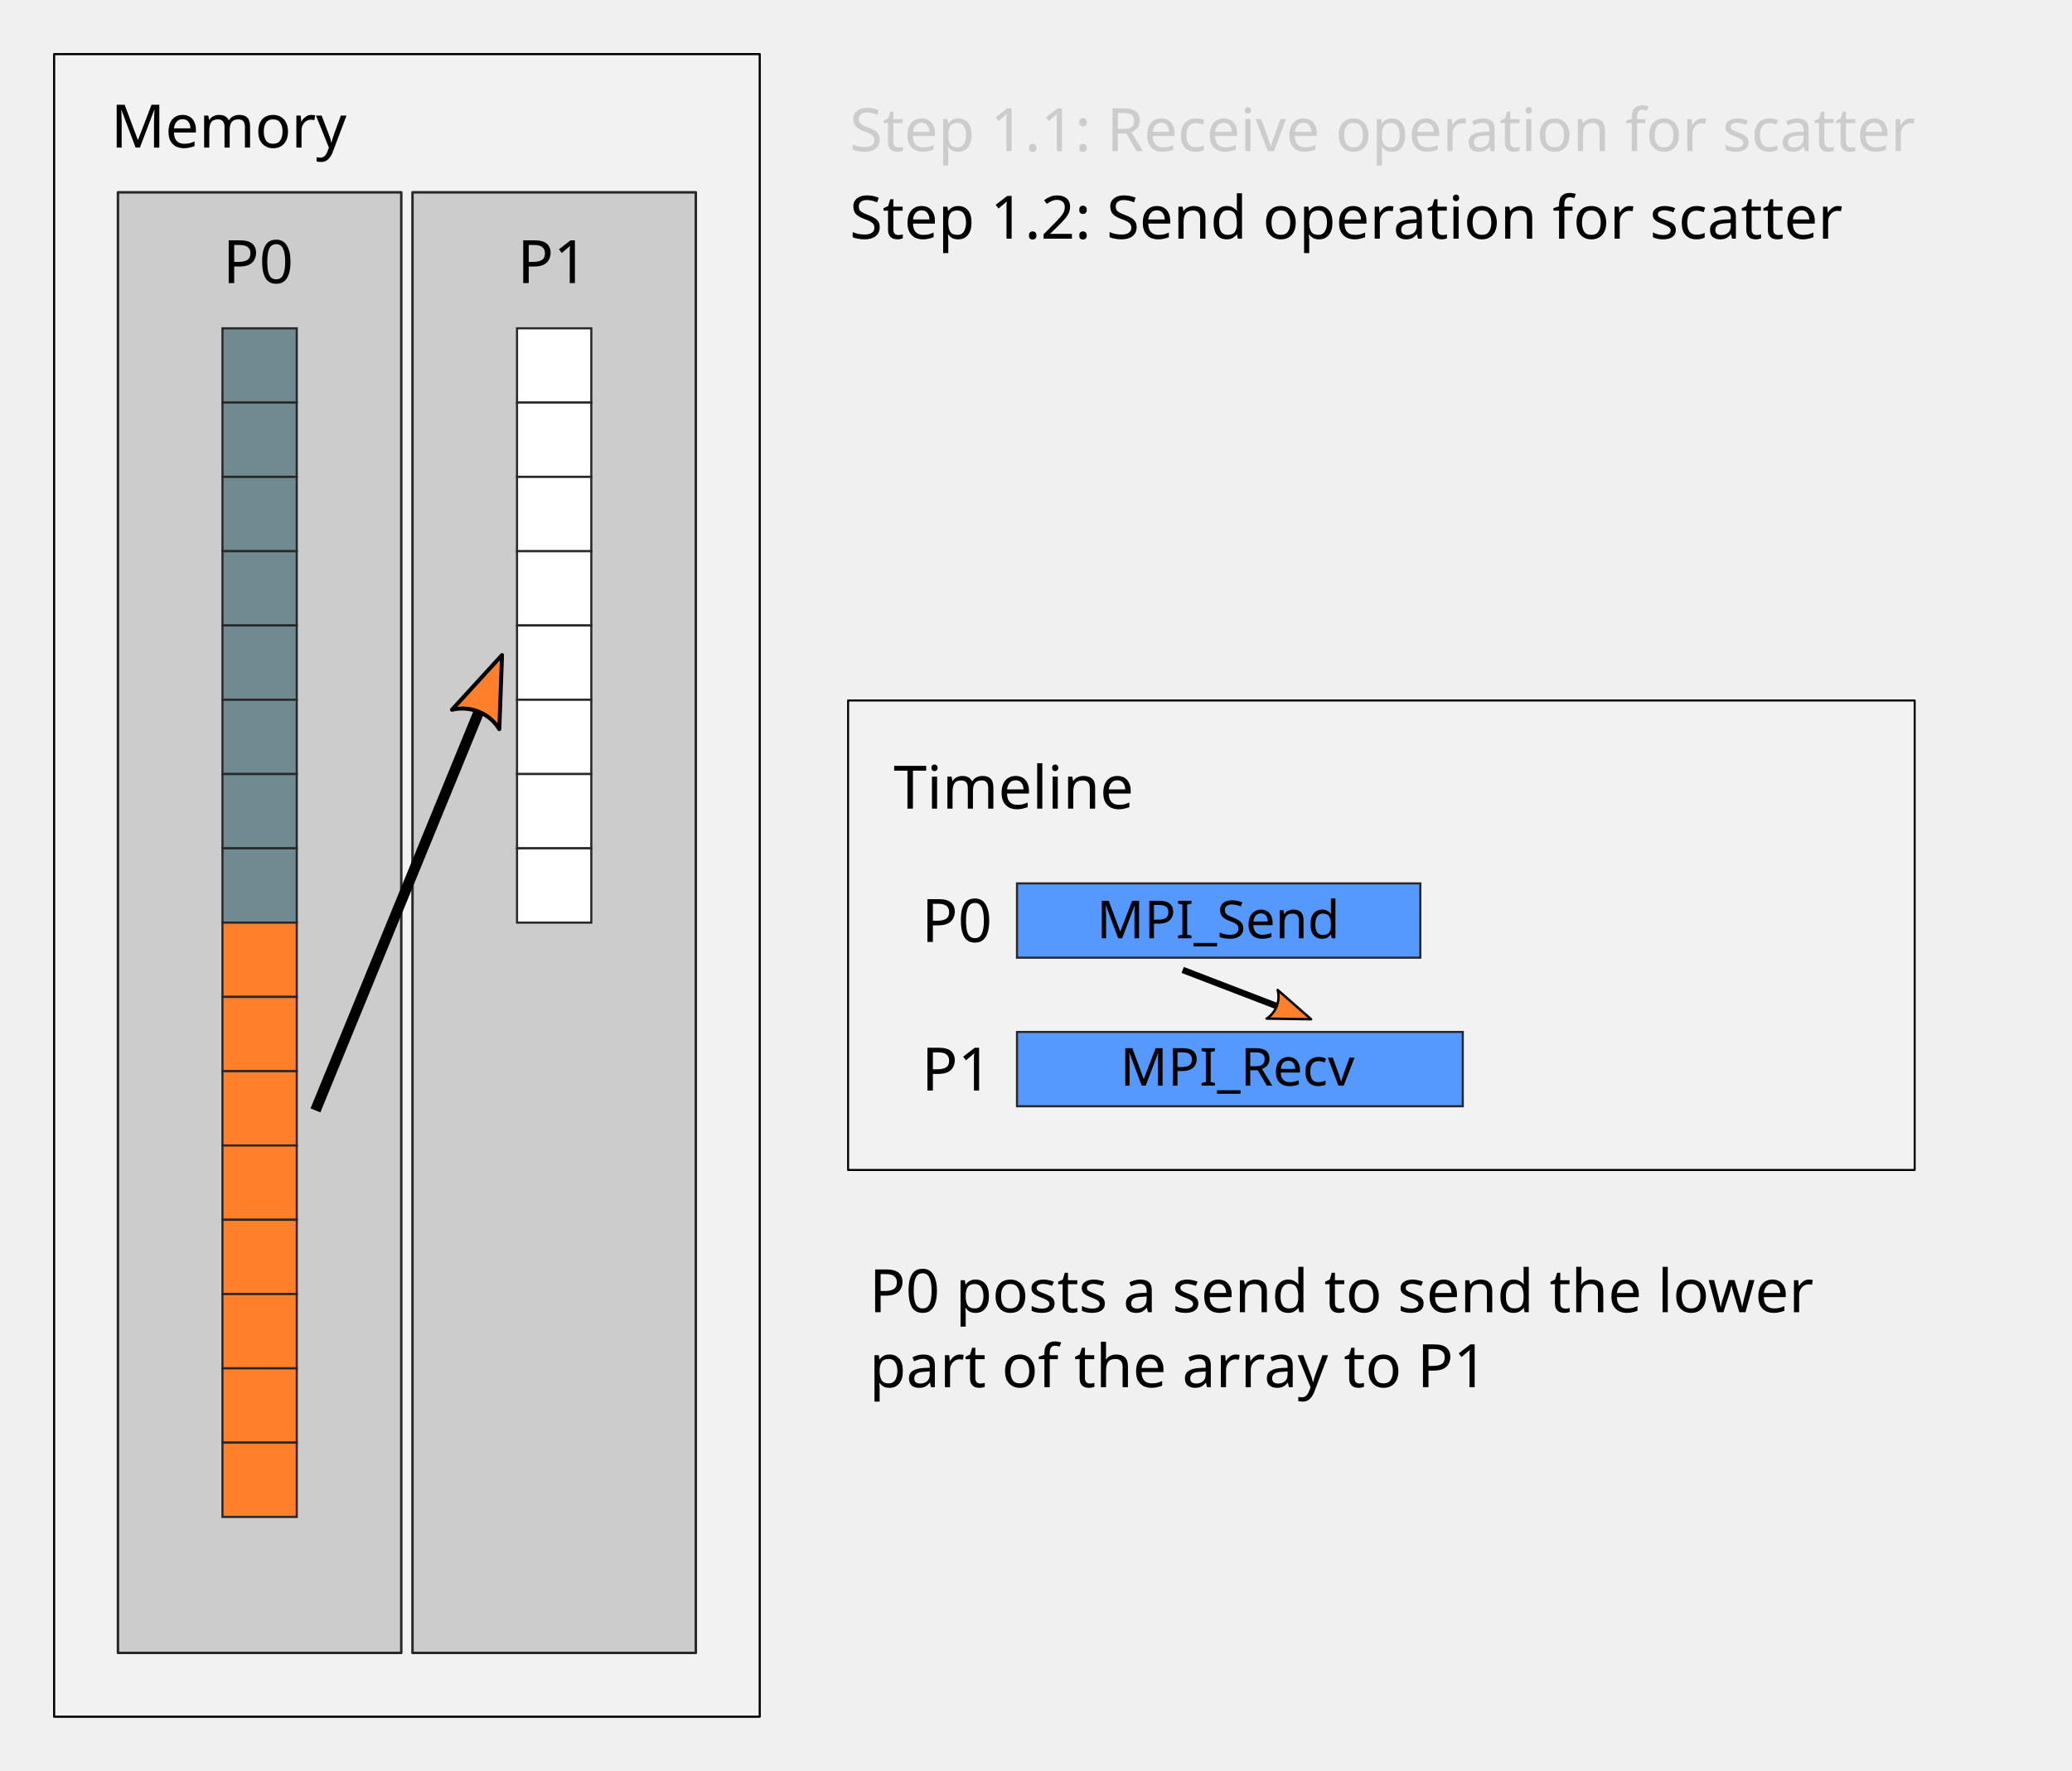
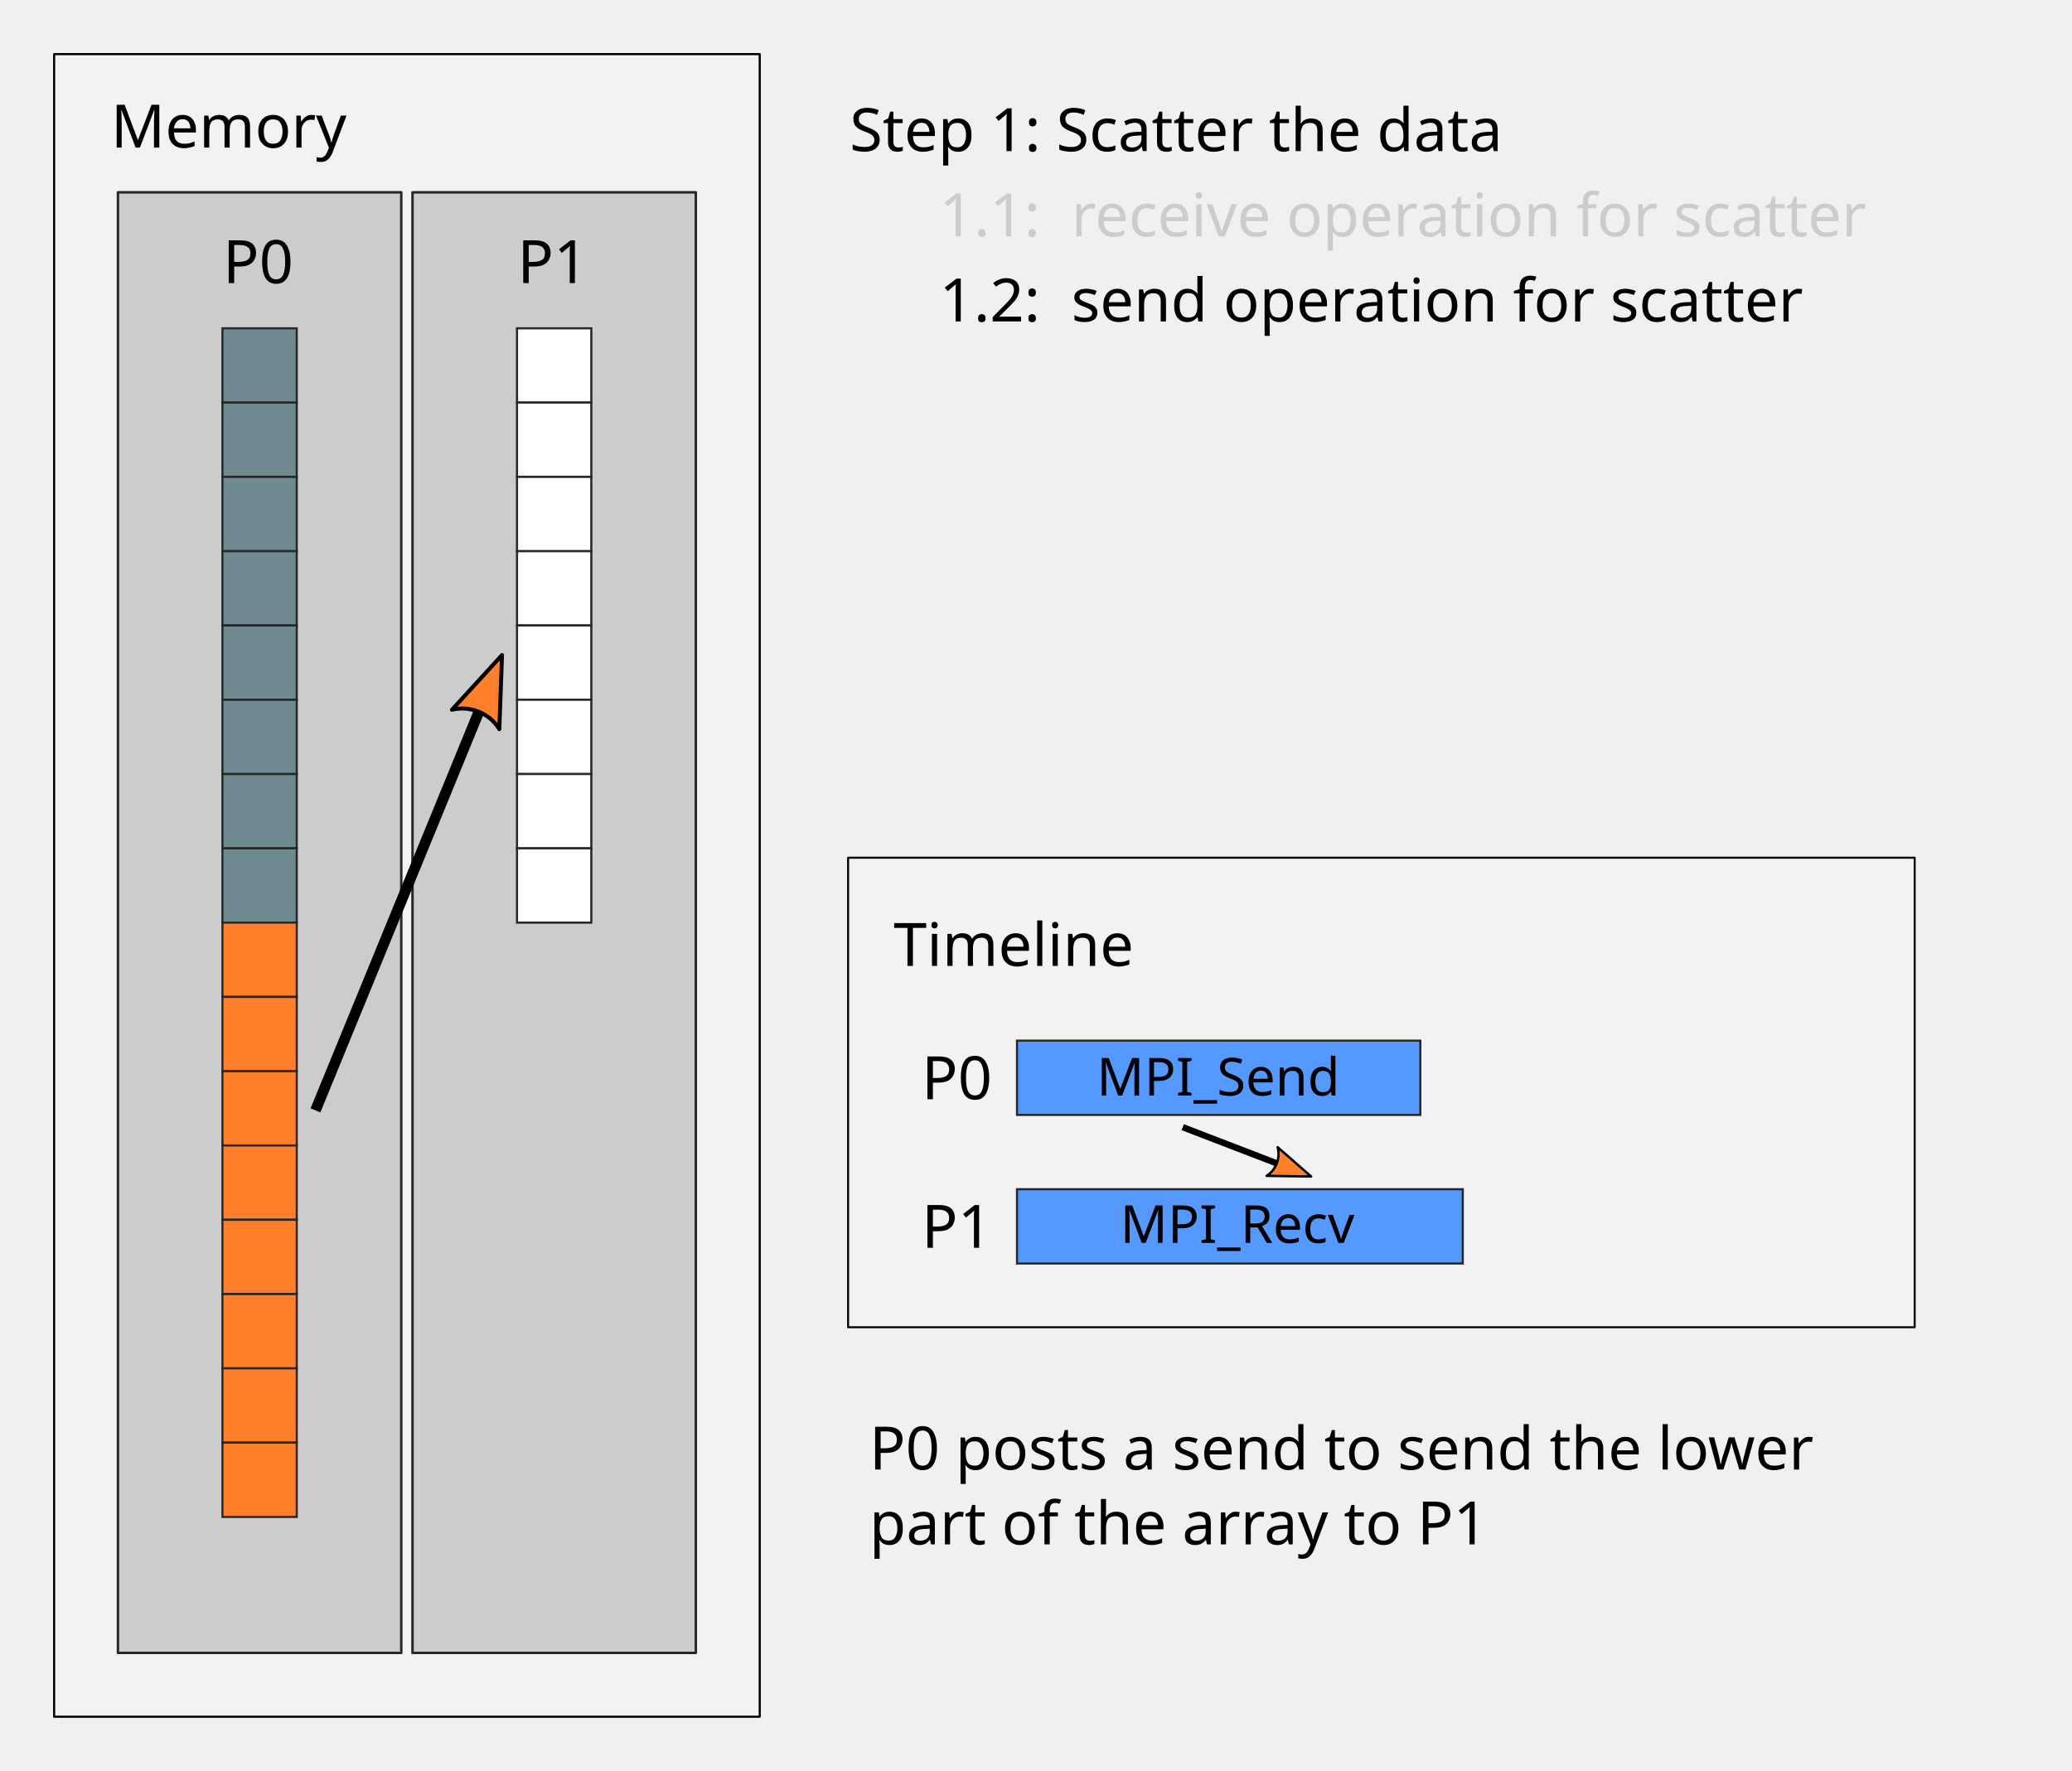
<svg xmlns="http://www.w3.org/2000/svg" width="195.221mm" height="166.861mm" viewBox="0 0 195.221 166.861" version="1.1" id="svg8">
  <defs id="defs2">
    <marker orient="auto" refY="0" refX="0" id="Arrow1Mend" style="overflow:visible">
      <path id="path899" d="M 0,0 5,-5 -12.5,0 5,5 Z" style="fill:#3f4db6;fill-opacity:1;fill-rule:evenodd;stroke:#3f4db6;stroke-width:1pt;stroke-opacity:1" transform="matrix(-0.4,0,0,-0.4,-4,0)" />
    </marker>
    <marker style="overflow:visible" id="marker4924" refX="0" refY="0" orient="auto">
      <path transform="scale(-0.6)" d="M 8.719,4.034 -2.207,0.016 8.719,-4.002 c -1.745,2.372 -1.735,5.617 -6e-7,8.035 z" style="fill:#3f4db6;fill-opacity:1;fill-rule:evenodd;stroke:#3f4db6;stroke-width:0.625;stroke-linejoin:round;stroke-opacity:1" id="path4922" />
    </marker>
    <marker style="overflow:visible" id="marker4872" refX="0" refY="0" orient="auto">
      <path transform="scale(-0.6)" d="M 8.719,4.034 -2.207,0.016 8.719,-4.002 c -1.745,2.372 -1.735,5.617 -6e-7,8.035 z" style="fill:#3f4db6;fill-opacity:1;fill-rule:evenodd;stroke:#3f4db6;stroke-width:0.625;stroke-linejoin:round;stroke-opacity:1" id="path4870" />
    </marker>
    <marker style="overflow:visible" id="marker4766" refX="0" refY="0" orient="auto">
      <path transform="scale(-0.6)" d="M 8.719,4.034 -2.207,0.016 8.719,-4.002 c -1.745,2.372 -1.735,5.617 -6e-7,8.035 z" style="fill:#3f4db6;fill-opacity:1;fill-rule:evenodd;stroke:#3f4db6;stroke-width:0.625;stroke-linejoin:round;stroke-opacity:1" id="path4764" />
    </marker>
    <marker orient="auto" refY="0" refX="0" id="Arrow2Mend" style="overflow:visible">
      <path id="path917" style="fill:#ff7f2a;fill-opacity:1;fill-rule:evenodd;stroke:#000000;stroke-width:0.625;stroke-linejoin:round;stroke-opacity:1" d="M 8.719,4.034 -2.207,0.016 8.719,-4.002 c -1.745,2.372 -1.735,5.617 -6e-7,8.035 z" transform="scale(-0.6)" />
    </marker>
    <marker orient="auto" refY="0" refX="0" id="Arrow2Mend-2" style="overflow:visible">
      <path id="path917-0" style="fill:#ffd42a;fill-opacity:1;fill-rule:evenodd;stroke:#000000;stroke-width:0.625;stroke-linejoin:round;stroke-opacity:1" d="M 8.719,4.034 -2.207,0.016 8.719,-4.002 c -1.745,2.372 -1.735,5.617 -6e-7,8.035 z" transform="scale(-0.6)" />
    </marker>
    <marker orient="auto" refY="0" refX="0" id="Arrow2Mend-9" style="overflow:visible">
      <path id="path917-7" style="fill:#ffd42a;fill-opacity:1;fill-rule:evenodd;stroke:#000000;stroke-width:0.625;stroke-linejoin:round;stroke-opacity:1" d="M 8.719,4.034 -2.207,0.016 8.719,-4.002 c -1.745,2.372 -1.735,5.617 -6e-7,8.035 z" transform="scale(-0.6)" />
    </marker>
    <marker orient="auto" refY="0" refX="0" id="Arrow2Mend-9-1" style="overflow:visible">
      <path id="path917-7-6" style="fill:#ff7f2a;fill-opacity:1;fill-rule:evenodd;stroke:#000000;stroke-width:0.625;stroke-linejoin:round;stroke-opacity:1" d="M 8.719,4.034 -2.207,0.016 8.719,-4.002 c -1.745,2.372 -1.735,5.617 -6e-7,8.035 z" transform="scale(-0.6)" />
    </marker>
  </defs>
  <g id="layer1" transform="translate(9.174208,-176.1741)">
-     <g id="g17854">
-       <rect y="242.176" x="70.733" height="44.241" width="100.49" id="rect304-7" style="fill:#f2f2f2;fill-opacity:1;stroke:#000000;stroke-width:0.19;stroke-linejoin:round;stroke-miterlimit:4;stroke-dasharray:none;stroke-dashoffset:0;stroke-opacity:1" />
-       <text id="text1400" y="252.37" x="75.011" style="font-style:normal;font-variant:normal;font-weight:normal;font-stretch:normal;font-size:5.644px;line-height:1.25;font-family:'Noto Sans';-inkscape-font-specification:'Noto Sans, Normal';font-variant-ligatures:normal;font-variant-caps:normal;font-variant-numeric:normal;text-align:start;letter-spacing:0px;word-spacing:0px;writing-mode:lr-tb;text-anchor:start;fill:#000000;fill-opacity:1;stroke:none;stroke-width:0.265" xml:space="preserve">
-         <tspan style="stroke-width:0.265" y="252.37" x="75.011" id="tspan1398">Timeline</tspan>
+     <g id="g2843">
+       <rect y="256.993" x="70.733" height="44.241" width="100.49" id="rect304-7" style="fill:#f2f2f2;fill-opacity:1;stroke:#000000;stroke-width:0.19;stroke-linejoin:round;stroke-miterlimit:4;stroke-dasharray:none;stroke-dashoffset:0;stroke-opacity:1" />
+       <text id="text1400" y="267.186" x="75.011" style="font-style:normal;font-variant:normal;font-weight:normal;font-stretch:normal;font-size:5.644px;line-height:1.25;font-family:'Noto Sans';-inkscape-font-specification:'Noto Sans, Normal';font-variant-ligatures:normal;font-variant-caps:normal;font-variant-numeric:normal;text-align:start;letter-spacing:0px;word-spacing:0px;writing-mode:lr-tb;text-anchor:start;fill:#000000;fill-opacity:1;stroke:none;stroke-width:0.265" xml:space="preserve">
+         <tspan style="stroke-width:0.265" y="267.186" x="75.011" id="tspan1398">Timeline</tspan>
      </text>
-       <g transform="translate(0,1.5875)" id="g1854">
+       <g transform="translate(0,16.40417)" id="g1854">
        <rect style="fill:#5599ff;fill-opacity:1;stroke:#282828;stroke-width:0.2;stroke-miterlimit:4;stroke-dasharray:none;stroke-dashoffset:0;stroke-opacity:1" id="rect10-1" width="38" height="7" x="86.647" y="257.825" />
        <text xml:space="preserve" style="font-style:normal;font-variant:normal;font-weight:normal;font-stretch:normal;font-size:5.644px;line-height:1.25;font-family:'Noto Sans';-inkscape-font-specification:'Noto Sans, Normal';font-variant-ligatures:normal;font-variant-caps:normal;font-variant-numeric:normal;text-align:start;letter-spacing:0px;word-spacing:0px;writing-mode:lr-tb;text-anchor:start;fill:#000000;fill-opacity:1;stroke:none;stroke-width:0.265" x="94.148" y="262.996" id="text1342">
          <tspan id="tspan1340" x="94.148" y="262.996" style="font-size:4.939px;stroke-width:0.265">MPI_Send</tspan>
        </text>
      </g>
-       <text id="text1143-2" y="264.931" x="77.661" style="font-style:normal;font-variant:normal;font-weight:normal;font-stretch:normal;font-size:5.644px;line-height:1.25;font-family:'Noto Sans';-inkscape-font-specification:'Noto Sans, Normal';font-variant-ligatures:normal;font-variant-caps:normal;font-variant-numeric:normal;text-align:start;letter-spacing:0px;word-spacing:0px;writing-mode:lr-tb;text-anchor:start;fill:#000000;fill-opacity:1;stroke:none;stroke-width:0.265" xml:space="preserve">
-         <tspan style="stroke-width:0.265" y="264.931" x="77.661" id="tspan1141-0">P0</tspan>
+       <text id="text1143-2" y="279.748" x="77.661" style="font-style:normal;font-variant:normal;font-weight:normal;font-stretch:normal;font-size:5.644px;line-height:1.25;font-family:'Noto Sans';-inkscape-font-specification:'Noto Sans, Normal';font-variant-ligatures:normal;font-variant-caps:normal;font-variant-numeric:normal;text-align:start;letter-spacing:0px;word-spacing:0px;writing-mode:lr-tb;text-anchor:start;fill:#000000;fill-opacity:1;stroke:none;stroke-width:0.265" xml:space="preserve">
+         <tspan style="stroke-width:0.265" y="279.748" x="77.661" id="tspan1141-0">P0</tspan>
      </text>
-       <text id="text1143-2-1" y="278.931" x="77.661" style="font-style:normal;font-variant:normal;font-weight:normal;font-stretch:normal;font-size:5.644px;line-height:1.25;font-family:'Noto Sans';-inkscape-font-specification:'Noto Sans, Normal';font-variant-ligatures:normal;font-variant-caps:normal;font-variant-numeric:normal;text-align:start;letter-spacing:0px;word-spacing:0px;writing-mode:lr-tb;text-anchor:start;fill:#000000;fill-opacity:1;stroke:none;stroke-width:0.265" xml:space="preserve">
-         <tspan style="stroke-width:0.265" y="278.931" x="77.661" id="tspan1141-0-1">P1</tspan>
+       <text id="text1143-2-1" y="293.748" x="77.661" style="font-style:normal;font-variant:normal;font-weight:normal;font-stretch:normal;font-size:5.644px;line-height:1.25;font-family:'Noto Sans';-inkscape-font-specification:'Noto Sans, Normal';font-variant-ligatures:normal;font-variant-caps:normal;font-variant-numeric:normal;text-align:start;letter-spacing:0px;word-spacing:0px;writing-mode:lr-tb;text-anchor:start;fill:#000000;fill-opacity:1;stroke:none;stroke-width:0.265" xml:space="preserve">
+         <tspan style="stroke-width:0.265" y="293.748" x="77.661" id="tspan1141-0-1">P1</tspan>
      </text>
-       <g transform="translate(0,1.5875)" id="g1859">
+       <g transform="translate(0,16.40417)" id="g1859">
        <rect style="fill:#5599ff;fill-opacity:1;stroke:#282828;stroke-width:0.2;stroke-miterlimit:4;stroke-dasharray:none;stroke-dashoffset:0;stroke-opacity:1" id="rect10-1-6" width="42" height="7" x="86.647" y="271.825" />
        <text xml:space="preserve" style="font-style:normal;font-variant:normal;font-weight:normal;font-stretch:normal;font-size:5.644px;line-height:1.25;font-family:'Noto Sans';-inkscape-font-specification:'Noto Sans, Normal';font-variant-ligatures:normal;font-variant-caps:normal;font-variant-numeric:normal;text-align:start;letter-spacing:0px;word-spacing:0px;writing-mode:lr-tb;text-anchor:start;fill:#000000;fill-opacity:1;stroke:none;stroke-width:0.265" x="96.362" y="276.883" id="text1342-2">
          <tspan id="tspan1340-4" x="96.362" y="276.883" style="font-size:4.939px;stroke-width:0.265">MPI_Recv</tspan>
        </text>
      </g>
-       <path id="path83" d="m 102.259,267.568 11.355,4.367" style="fill:#ff7f2a;fill-opacity:1;stroke:#000000;stroke-width:0.6;stroke-linecap:butt;stroke-linejoin:miter;stroke-miterlimit:4;stroke-dasharray:none;stroke-opacity:1;marker-end:url(#Arrow2Mend)" />
+       <path id="path83" d="m 102.259,282.385 11.355,4.367" style="fill:#ff7f2a;fill-opacity:1;stroke:#000000;stroke-width:0.6;stroke-linecap:butt;stroke-linejoin:miter;stroke-miterlimit:4;stroke-dasharray:none;stroke-opacity:1;marker-end:url(#Arrow2Mend)" />
    </g>
-     <g id="g17830">
+     <g id="g2882">
      <rect y="181.274" x="-4.074" height="156.661" width="66.481" id="rect304" style="fill:#f2f2f2;fill-opacity:1;stroke:#000000;stroke-width:0.2;stroke-linejoin:round;stroke-miterlimit:4;stroke-dasharray:none;stroke-dashoffset:0;stroke-opacity:1" />
      <rect y="194.296" x="29.691" height="137.626" width="26.694" id="rect1105-8" style="fill:#cccccc;fill-opacity:1;stroke:#282828;stroke-width:0.235;stroke-linejoin:round;stroke-miterlimit:4;stroke-dasharray:none;stroke-dashoffset:0;stroke-opacity:1" />
      <rect y="194.296" x="1.939" height="137.626" width="26.694" id="rect1105" style="fill:#cccccc;fill-opacity:1;stroke:#282828;stroke-width:0.235;stroke-linejoin:round;stroke-miterlimit:4;stroke-dasharray:none;stroke-dashoffset:0;stroke-opacity:1" />
-       <g id="g17791">
+       <g id="g2412">
        <rect style="fill:#ffffff;fill-opacity:1;stroke:#282828;stroke-width:0.2;stroke-miterlimit:4;stroke-dasharray:none;stroke-dashoffset:0;stroke-opacity:1" id="rect10" width="7" height="7" x="39.538" y="207.109" />
        <rect style="fill:#ffffff;fill-opacity:1;stroke:#282828;stroke-width:0.2;stroke-miterlimit:4;stroke-dasharray:none;stroke-dashoffset:0;stroke-opacity:1" id="rect10-9" width="7" height="7" x="39.538" y="214.109" />
        <rect style="fill:#ffffff;fill-opacity:1;stroke:#282828;stroke-width:0.2;stroke-miterlimit:4;stroke-dasharray:none;stroke-dashoffset:0;stroke-opacity:1" id="rect10-4" width="7" height="7" x="39.538" y="221.109" />
        <rect style="fill:#ffffff;fill-opacity:1;stroke:#282828;stroke-width:0.2;stroke-miterlimit:4;stroke-dasharray:none;stroke-dashoffset:0;stroke-opacity:1" id="rect10-6" width="7" height="7" x="39.538" y="228.109" />
        <rect style="fill:#ffffff;fill-opacity:1;stroke:#282828;stroke-width:0.2;stroke-miterlimit:4;stroke-dasharray:none;stroke-dashoffset:0;stroke-opacity:1" id="rect10-9-9" width="7" height="7" x="39.538" y="235.109" />
        <rect style="fill:#ffffff;fill-opacity:1;stroke:#282828;stroke-width:0.2;stroke-miterlimit:4;stroke-dasharray:none;stroke-dashoffset:0;stroke-opacity:1" id="rect10-4-2" width="7" height="7" x="39.538" y="242.109" />
        <rect style="fill:#ffffff;fill-opacity:1;stroke:#282828;stroke-width:0.2;stroke-miterlimit:4;stroke-dasharray:none;stroke-dashoffset:0;stroke-opacity:1" id="rect10-71" width="7" height="7" x="39.538" y="249.109" />
        <rect style="fill:#ffffff;fill-opacity:1;stroke:#282828;stroke-width:0.2;stroke-miterlimit:4;stroke-dasharray:none;stroke-dashoffset:0;stroke-opacity:1" id="rect10-9-2" width="7" height="7" x="39.538" y="256.109" />
      </g>
      <g id="g1328">
        <rect style="fill:#6f8a91;fill-opacity:1;stroke:#282828;stroke-width:0.2;stroke-miterlimit:4;stroke-dasharray:none;stroke-dashoffset:0;stroke-opacity:1" id="rect10-7" width="7" height="7" x="11.786" y="207.109" />
        <rect style="fill:#6f8a91;fill-opacity:1;stroke:#282828;stroke-width:0.2;stroke-miterlimit:4;stroke-dasharray:none;stroke-dashoffset:0;stroke-opacity:1" id="rect10-7-6" width="7" height="7" x="11.786" y="214.109" />
        <rect style="fill:#6f8a91;fill-opacity:1;stroke:#282828;stroke-width:0.2;stroke-miterlimit:4;stroke-dasharray:none;stroke-dashoffset:0;stroke-opacity:1" id="rect10-7-3" width="7" height="7" x="11.786" y="221.109" />
        <rect style="fill:#6f8a91;fill-opacity:1;stroke:#282828;stroke-width:0.2;stroke-miterlimit:4;stroke-dasharray:none;stroke-dashoffset:0;stroke-opacity:1" id="rect10-7-1" width="7" height="7" x="11.786" y="228.109" />
        <rect style="fill:#6f8a91;fill-opacity:1;stroke:#282828;stroke-width:0.2;stroke-miterlimit:4;stroke-dasharray:none;stroke-dashoffset:0;stroke-opacity:1" id="rect10-7-6-9" width="7" height="7" x="11.786" y="235.109" />
        <rect style="fill:#6f8a91;fill-opacity:1;stroke:#282828;stroke-width:0.2;stroke-miterlimit:4;stroke-dasharray:none;stroke-dashoffset:0;stroke-opacity:1" id="rect10-7-3-7" width="7" height="7" x="11.786" y="242.109" />
        <rect style="fill:#6f8a91;fill-opacity:1;stroke:#282828;stroke-width:0.2;stroke-miterlimit:4;stroke-dasharray:none;stroke-dashoffset:0;stroke-opacity:1" id="rect10-7-5" width="7" height="7" x="11.786" y="249.109" />
        <rect style="fill:#6f8a91;fill-opacity:1;stroke:#282828;stroke-width:0.2;stroke-miterlimit:4;stroke-dasharray:none;stroke-dashoffset:0;stroke-opacity:1" id="rect10-7-6-2" width="7" height="7" x="11.786" y="256.109" />
      </g>
      <g id="g1338">
        <rect style="fill:#ff7f2a;fill-opacity:1;stroke:#282828;stroke-width:0.2;stroke-miterlimit:4;stroke-dasharray:none;stroke-dashoffset:0;stroke-opacity:1" id="rect10-7-3-70" width="7" height="7" x="11.786" y="263.109" />
        <rect style="fill:#ff7f2a;fill-opacity:1;stroke:#282828;stroke-width:0.2;stroke-miterlimit:4;stroke-dasharray:none;stroke-dashoffset:0;stroke-opacity:1" id="rect10-7-1-4" width="7" height="7" x="11.786" y="270.109" />
        <rect style="fill:#ff7f2a;fill-opacity:1;stroke:#282828;stroke-width:0.2;stroke-miterlimit:4;stroke-dasharray:none;stroke-dashoffset:0;stroke-opacity:1" id="rect10-7-6-9-1" width="7" height="7" x="11.786" y="277.109" />
        <rect style="fill:#ff7f2a;fill-opacity:1;stroke:#282828;stroke-width:0.2;stroke-miterlimit:4;stroke-dasharray:none;stroke-dashoffset:0;stroke-opacity:1" id="rect10-7-3-7-1" width="7" height="7" x="11.786" y="284.109" />
        <rect style="fill:#ff7f2a;fill-opacity:1;stroke:#282828;stroke-width:0.2;stroke-miterlimit:4;stroke-dasharray:none;stroke-dashoffset:0;stroke-opacity:1" id="rect10-7-37" width="7" height="7" x="11.786" y="291.109" />
        <rect style="fill:#ff7f2a;fill-opacity:1;stroke:#282828;stroke-width:0.2;stroke-miterlimit:4;stroke-dasharray:none;stroke-dashoffset:0;stroke-opacity:1" id="rect10-7-6-7" width="7" height="7" x="11.786" y="298.109" />
        <rect style="fill:#ff7f2a;fill-opacity:1;stroke:#282828;stroke-width:0.2;stroke-miterlimit:4;stroke-dasharray:none;stroke-dashoffset:0;stroke-opacity:1" id="rect10-7-3-3" width="7" height="7" x="11.786" y="305.109" />
        <rect style="fill:#ff7f2a;fill-opacity:1;stroke:#282828;stroke-width:0.2;stroke-miterlimit:4;stroke-dasharray:none;stroke-dashoffset:0;stroke-opacity:1" id="rect10-7-1-5" width="7" height="7" x="11.786" y="312.109" />
      </g>
      <text id="text1143" y="202.848" x="11.827" style="font-style:normal;font-variant:normal;font-weight:normal;font-stretch:normal;font-size:5.644px;line-height:1.25;font-family:'Noto Sans';-inkscape-font-specification:'Noto Sans, Normal';font-variant-ligatures:normal;font-variant-caps:normal;font-variant-numeric:normal;text-align:start;letter-spacing:0px;word-spacing:0px;writing-mode:lr-tb;text-anchor:start;fill:#000000;fill-opacity:1;stroke:none;stroke-width:0.265" xml:space="preserve">
        <tspan style="stroke-width:0.265" y="202.848" x="11.827" id="tspan1141">P0</tspan>
      </text>
      <text id="text1143-8" y="202.848" x="39.579" style="font-style:normal;font-variant:normal;font-weight:normal;font-stretch:normal;font-size:5.644px;line-height:1.25;font-family:'Noto Sans';-inkscape-font-specification:'Noto Sans, Normal';font-variant-ligatures:normal;font-variant-caps:normal;font-variant-numeric:normal;text-align:start;letter-spacing:0px;word-spacing:0px;writing-mode:lr-tb;text-anchor:start;fill:#000000;fill-opacity:1;stroke:none;stroke-width:0.265" xml:space="preserve">
        <tspan style="stroke-width:0.265" y="202.848" x="39.579" id="tspan1141-9">P1</tspan>
      </text>
      <path id="path83-2-8" d="m 20.548,280.802 17.084,-41.675" style="fill:#ff7f2a;fill-opacity:1;stroke:#000000;stroke-width:1;stroke-linecap:butt;stroke-linejoin:miter;stroke-miterlimit:4;stroke-dasharray:none;stroke-opacity:1;marker-end:url(#Arrow2Mend-9-1)" />
      <text id="text1268" y="190.08" x="1.273" style="font-style:normal;font-variant:normal;font-weight:normal;font-stretch:normal;font-size:5.644px;line-height:1.25;font-family:'Noto Sans';-inkscape-font-specification:'Noto Sans, Normal';font-variant-ligatures:normal;font-variant-caps:normal;font-variant-numeric:normal;text-align:start;letter-spacing:0px;word-spacing:0px;writing-mode:lr-tb;text-anchor:start;fill:#000000;fill-opacity:1;stroke:none;stroke-width:0.265" xml:space="preserve">
        <tspan style="stroke-width:0.265" y="190.08" x="1.273" id="tspan1266">Memory</tspan>
      </text>
    </g>
-     <text xml:space="preserve" style="font-style:normal;font-variant:normal;font-weight:normal;font-stretch:normal;font-size:5.644px;line-height:1.25;font-family:'Noto Sans';-inkscape-font-specification:'Noto Sans, Normal';font-variant-ligatures:normal;font-variant-caps:normal;font-variant-numeric:normal;text-align:start;letter-spacing:0px;word-spacing:0px;writing-mode:lr-tb;text-anchor:start;fill:#cccccc;fill-opacity:1;stroke:none;stroke-width:0.265" x="70.881" y="190.414" id="text1645">
-       <tspan id="tspan1643" x="70.881" y="190.414" style="fill:#cccccc;stroke-width:0.265">Step 1.1: Receive operation for scatter</tspan>
+     <text xml:space="preserve" style="font-style:normal;font-variant:normal;font-weight:normal;font-stretch:normal;font-size:5.644px;line-height:1.25;font-family:'Noto Sans';-inkscape-font-specification:'Noto Sans, Normal';font-variant-ligatures:normal;font-variant-caps:normal;font-variant-numeric:normal;text-align:start;letter-spacing:0px;word-spacing:0px;writing-mode:lr-tb;text-anchor:start;fill:#000000;fill-opacity:1;stroke:none;stroke-width:0.265" x="70.881" y="190.414" id="text1645">
+       <tspan id="tspan1643" x="70.881" y="190.414" style="stroke-width:0.265">Step 1: Scatter the data</tspan>
    </text>
-     <text xml:space="preserve" style="font-style:normal;font-variant:normal;font-weight:normal;font-stretch:normal;font-size:5.644px;line-height:1.25;font-family:'Noto Sans';-inkscape-font-specification:'Noto Sans, Normal';font-variant-ligatures:normal;font-variant-caps:normal;font-variant-numeric:normal;text-align:start;letter-spacing:0px;word-spacing:0px;writing-mode:lr-tb;text-anchor:start;fill:#000000;fill-opacity:1;stroke:none;stroke-width:0.265" x="70.881" y="198.662" id="text1645-8">
-       <tspan id="tspan1643-3" x="70.881" y="198.662" style="stroke-width:0.265">Step 1.2: Send operation for scatter</tspan>
+     <text xml:space="preserve" style="font-style:normal;font-variant:normal;font-weight:normal;font-stretch:normal;font-size:5.644px;line-height:1.25;font-family:'Noto Sans';-inkscape-font-specification:'Noto Sans, Normal';font-variant-ligatures:normal;font-variant-caps:normal;font-variant-numeric:normal;text-align:start;letter-spacing:0px;word-spacing:0px;writing-mode:lr-tb;text-anchor:start;fill:#000000;fill-opacity:1;stroke:none;stroke-width:0.265" x="79.347" y="206.464" id="text1645-8">
+       <tspan id="tspan1643-3" x="79.347" y="206.464" style="stroke-width:0.265">1.2:  send operation for scatter</tspan>
    </text>
-     <text xml:space="preserve" style="font-style:normal;font-variant:normal;font-weight:normal;font-stretch:normal;font-size:5.644px;line-height:1.25;font-family:'Noto Sans';-inkscape-font-specification:'Noto Sans, Normal';font-variant-ligatures:normal;font-variant-caps:normal;font-variant-numeric:normal;text-align:start;letter-spacing:0px;word-spacing:0px;writing-mode:lr-tb;text-anchor:start;fill:#000000;fill-opacity:1;stroke:none;stroke-width:0.265" x="72.736" y="299.823" id="text1709">
-       <tspan id="tspan1707" x="72.736" y="299.823" style="stroke-width:0.265">P0 posts a send to send the lower</tspan>
-       <tspan x="72.736" y="306.879" style="stroke-width:0.265" id="tspan17856">part of the array to P1</tspan>
+     <text xml:space="preserve" style="font-style:normal;font-variant:normal;font-weight:normal;font-stretch:normal;font-size:5.644px;line-height:1.25;font-family:'Noto Sans';-inkscape-font-specification:'Noto Sans, Normal';font-variant-ligatures:normal;font-variant-caps:normal;font-variant-numeric:normal;text-align:start;letter-spacing:0px;word-spacing:0px;writing-mode:lr-tb;text-anchor:start;fill:#000000;fill-opacity:1;stroke:none;stroke-width:0.265" x="72.736" y="314.64" id="text1709">
+       <tspan id="tspan1707" x="72.736" y="314.64" style="stroke-width:0.265">P0 posts a send to send the lower</tspan>
+       <tspan x="72.736" y="321.696" style="stroke-width:0.265" id="tspan2825">part of the array to P1</tspan>
+     </text>
+     <text xml:space="preserve" style="font-style:normal;font-variant:normal;font-weight:normal;font-stretch:normal;font-size:5.644px;line-height:1.25;font-family:'Noto Sans';-inkscape-font-specification:'Noto Sans, Normal';font-variant-ligatures:normal;font-variant-caps:normal;font-variant-numeric:normal;text-align:start;letter-spacing:0px;word-spacing:0px;writing-mode:lr-tb;text-anchor:start;fill:#cccccc;fill-opacity:1;stroke:none;stroke-width:0.265" x="79.347" y="198.439" id="text1645-7">
+       <tspan id="tspan1643-82" x="79.347" y="198.439" style="fill:#cccccc;stroke-width:0.265">1.1:  receive operation for scatter</tspan>
    </text>
  </g>
</svg>
